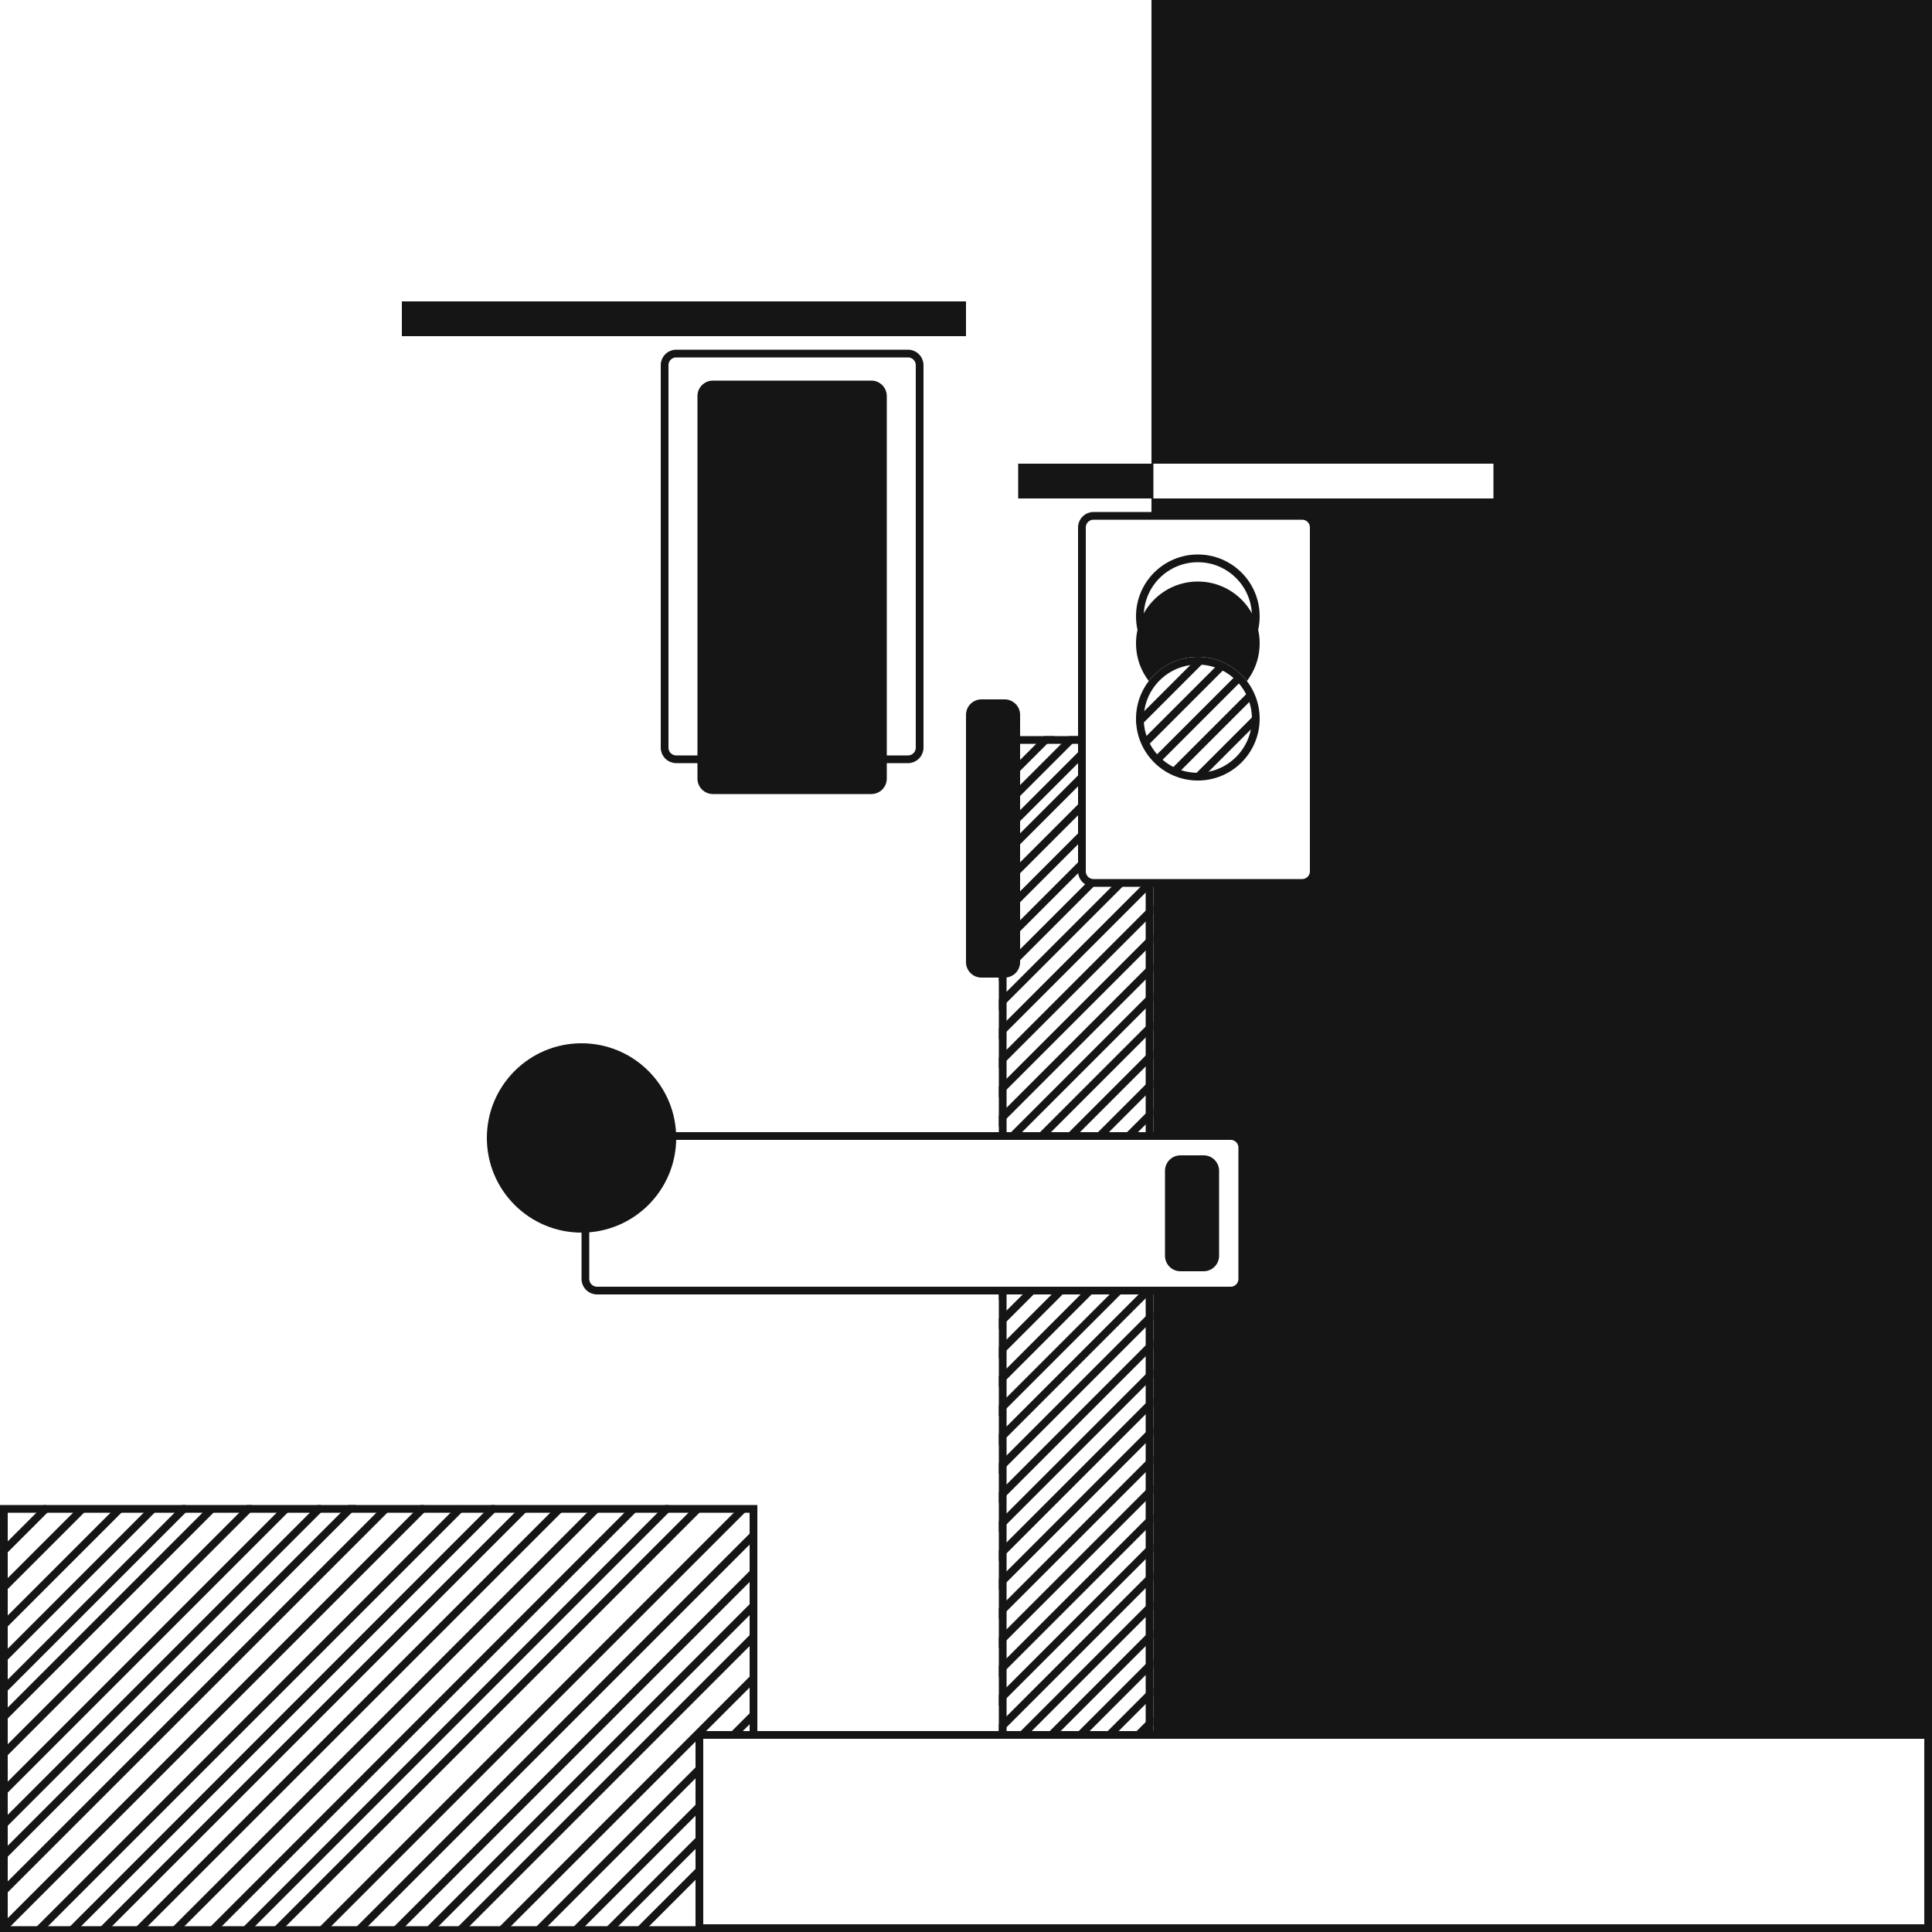
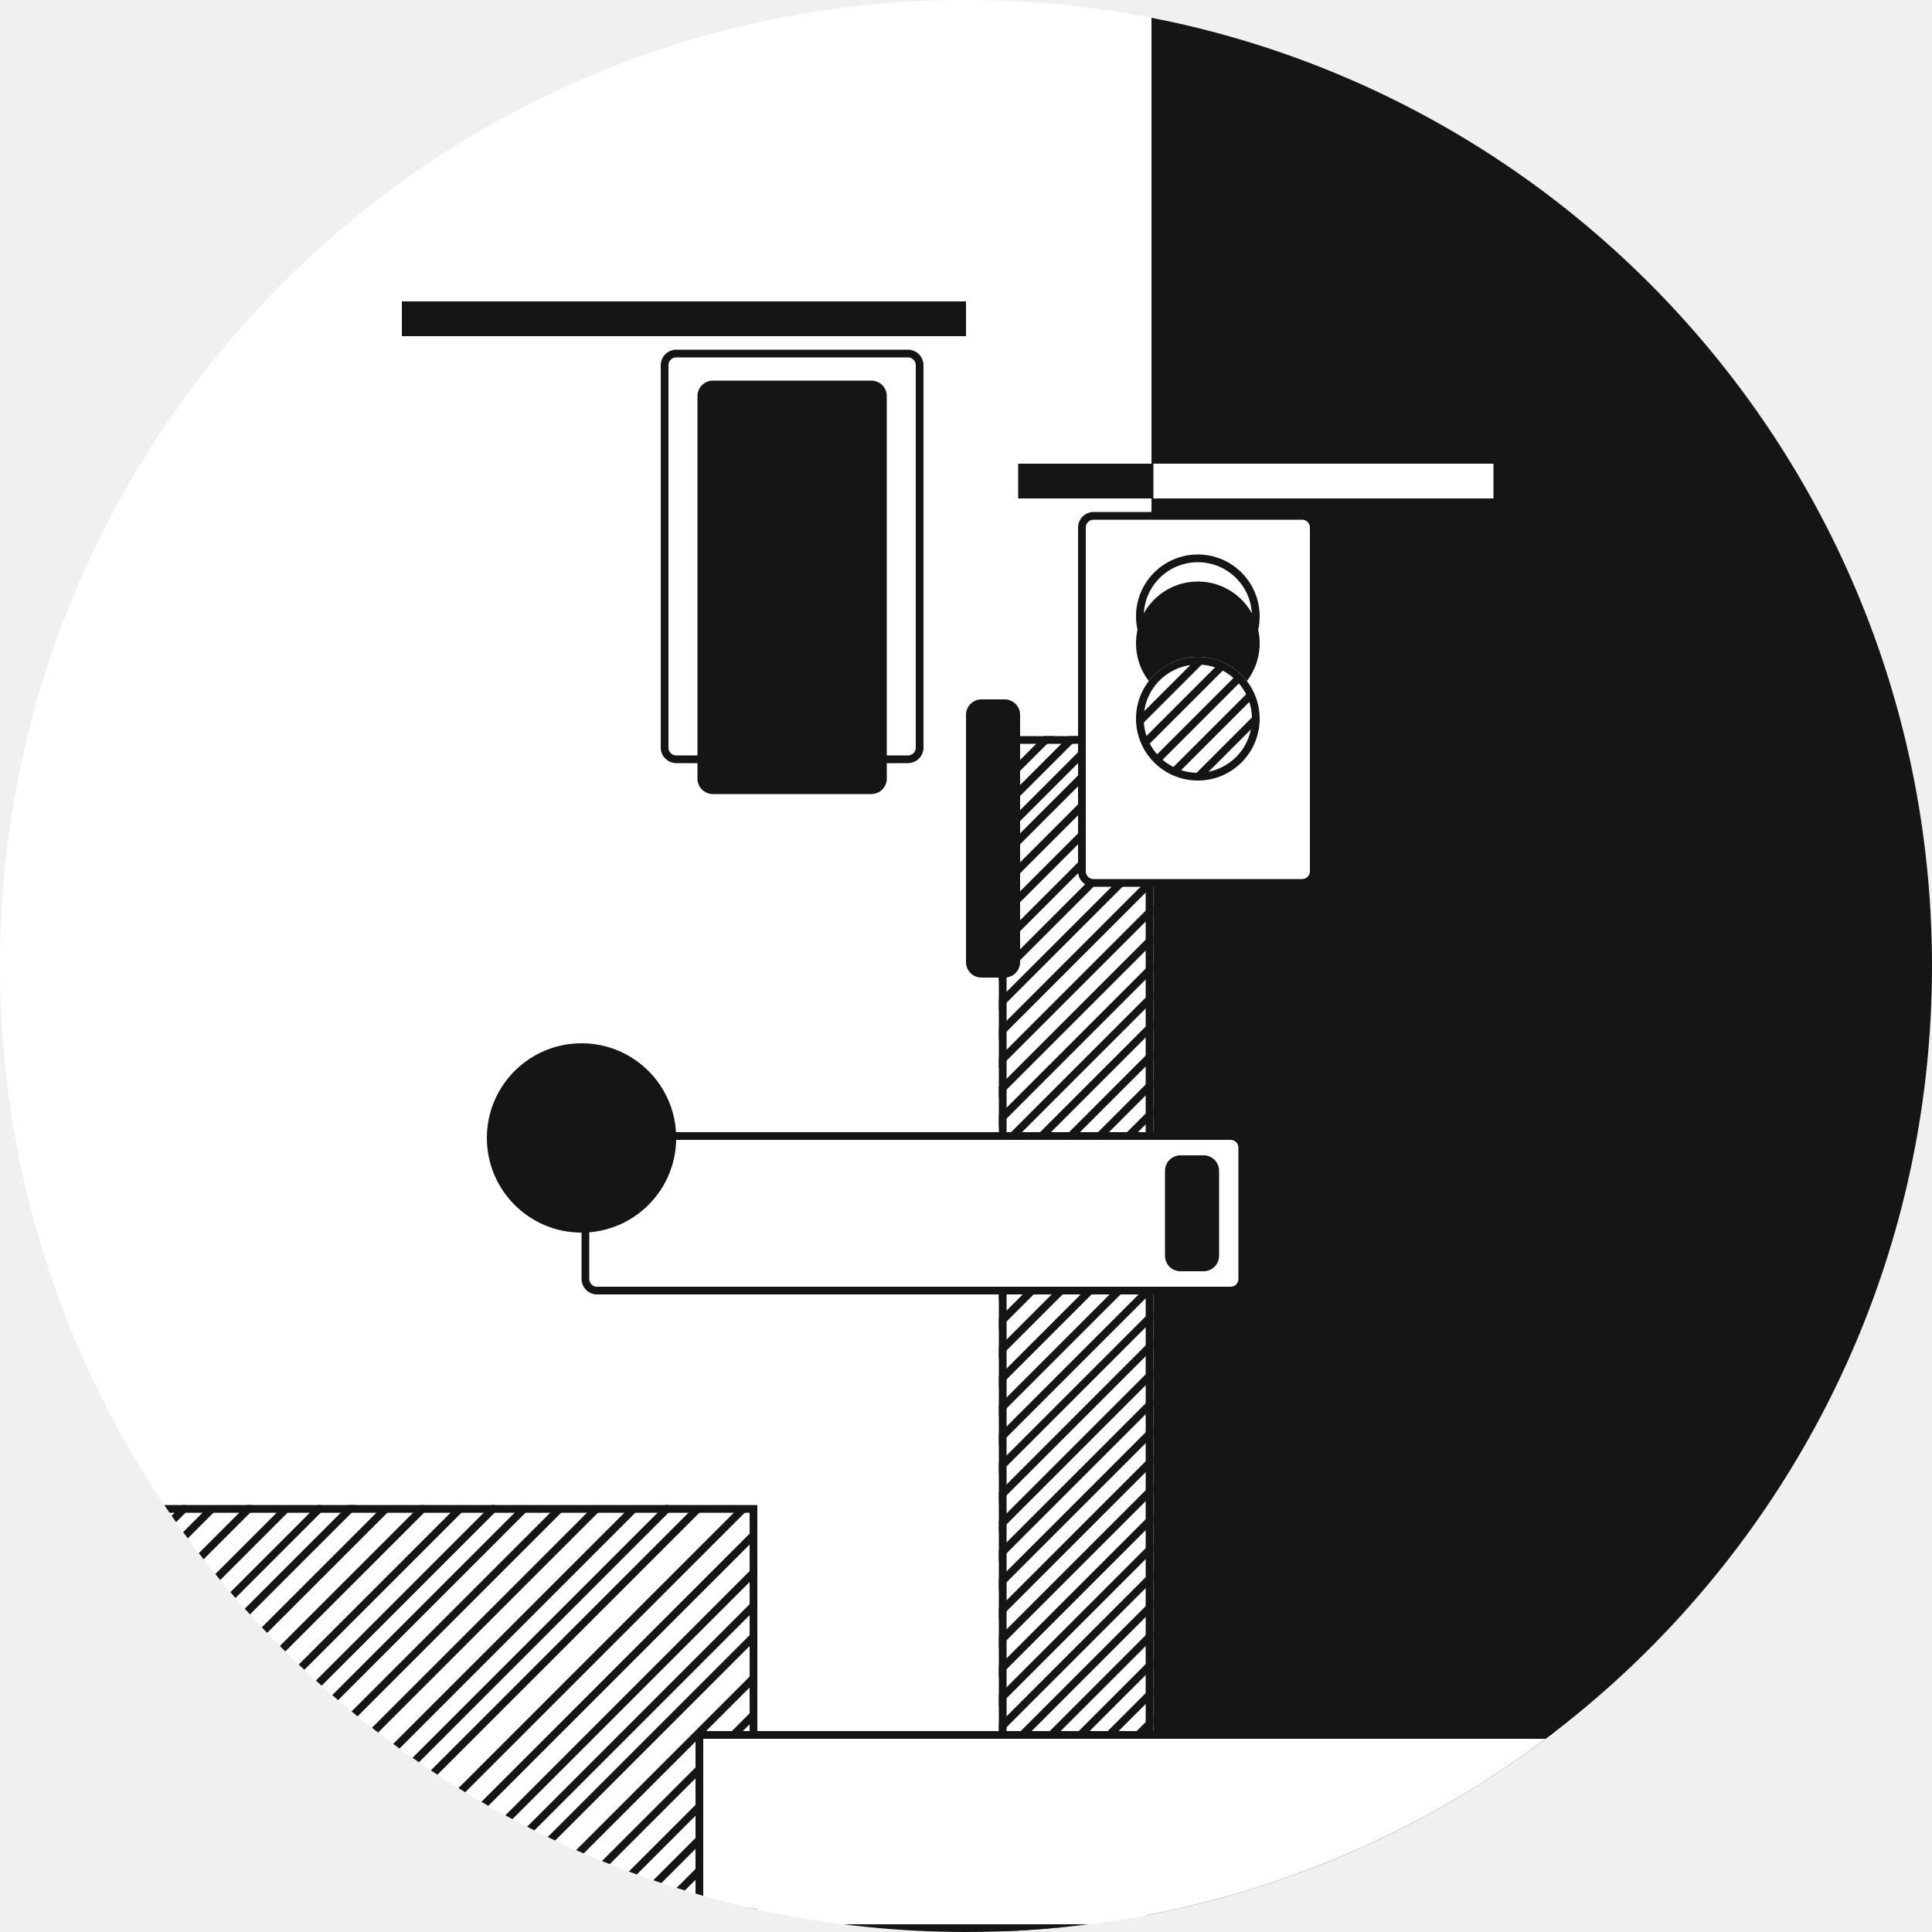
<svg xmlns="http://www.w3.org/2000/svg" width="1000" height="1000" viewBox="0 0 1000 1000" fill="none">
-   <g clip-path="url(#clip0_42_2)">
-     <rect width="1000" height="1000" fill="white" />
+   <g clip-path="url(#clip0_138_2)">
+     <rect width="1000" height="1000" rx="500" fill="white" />
    <rect x="596" width="404" height="1000" fill="#151515" />
-     <g clip-path="url(#clip1_42_2)">
+     <g clip-path="url(#clip1_138_2)">
      <rect x="517" y="381" width="80" height="620" rx="8" fill="white" />
      <line x1="512.586" y1="449.586" x2="597.586" y2="364.586" stroke="#151515" stroke-width="4" />
      <line x1="512.586" y1="437.586" x2="597.586" y2="352.586" stroke="#151515" stroke-width="4" />
      <line x1="512.586" y1="424.586" x2="597.586" y2="339.586" stroke="#151515" stroke-width="4" />
      <line x1="508.586" y1="415.586" x2="593.586" y2="330.586" stroke="#151515" stroke-width="4" />
      <line x1="512.586" y1="464.586" x2="597.586" y2="379.586" stroke="#151515" stroke-width="4" />
      <line x1="512.586" y1="479.586" x2="597.586" y2="394.586" stroke="#151515" stroke-width="4" />
      <line x1="512.586" y1="494.586" x2="597.586" y2="409.586" stroke="#151515" stroke-width="4" />
      <line x1="512.586" y1="509.586" x2="597.586" y2="424.586" stroke="#151515" stroke-width="4" />
      <line x1="512.586" y1="524.586" x2="597.586" y2="439.586" stroke="#151515" stroke-width="4" />
      <line x1="512.586" y1="539.586" x2="597.586" y2="454.586" stroke="#151515" stroke-width="4" />
      <line x1="512.586" y1="554.586" x2="597.586" y2="469.586" stroke="#151515" stroke-width="4" />
      <line x1="512.586" y1="569.586" x2="597.586" y2="484.586" stroke="#151515" stroke-width="4" />
      <line x1="512.586" y1="584.586" x2="597.586" y2="499.586" stroke="#151515" stroke-width="4" />
      <line x1="512.586" y1="599.586" x2="597.586" y2="514.586" stroke="#151515" stroke-width="4" />
      <line x1="512.586" y1="614.586" x2="597.586" y2="529.586" stroke="#151515" stroke-width="4" />
      <line x1="512.586" y1="629.586" x2="597.586" y2="544.586" stroke="#151515" stroke-width="4" />
      <line x1="512.586" y1="644.586" x2="597.586" y2="559.586" stroke="#151515" stroke-width="4" />
      <line x1="512.586" y1="659.586" x2="597.586" y2="574.586" stroke="#151515" stroke-width="4" />
      <line x1="512.586" y1="674.586" x2="597.586" y2="589.586" stroke="#151515" stroke-width="4" />
      <line x1="512.586" y1="689.586" x2="597.586" y2="604.586" stroke="#151515" stroke-width="4" />
      <line x1="512.586" y1="704.586" x2="597.586" y2="619.586" stroke="#151515" stroke-width="4" />
      <line x1="512.586" y1="719.586" x2="597.586" y2="634.586" stroke="#151515" stroke-width="4" />
      <line x1="512.586" y1="734.586" x2="597.586" y2="649.586" stroke="#151515" stroke-width="4" />
      <line x1="512.586" y1="749.586" x2="597.586" y2="664.586" stroke="#151515" stroke-width="4" />
      <line x1="512.586" y1="764.586" x2="597.586" y2="679.586" stroke="#151515" stroke-width="4" />
      <line x1="512.586" y1="779.586" x2="597.586" y2="694.586" stroke="#151515" stroke-width="4" />
      <line x1="512.586" y1="794.586" x2="597.586" y2="709.586" stroke="#151515" stroke-width="4" />
      <line x1="512.586" y1="809.586" x2="597.586" y2="724.586" stroke="#151515" stroke-width="4" />
      <line x1="512.586" y1="824.586" x2="597.586" y2="739.586" stroke="#151515" stroke-width="4" />
      <line x1="512.586" y1="839.586" x2="597.586" y2="754.586" stroke="#151515" stroke-width="4" />
      <line x1="512.586" y1="854.586" x2="597.586" y2="769.586" stroke="#151515" stroke-width="4" />
      <line x1="512.586" y1="869.586" x2="597.586" y2="784.586" stroke="#151515" stroke-width="4" />
      <line x1="512.586" y1="884.586" x2="597.586" y2="799.586" stroke="#151515" stroke-width="4" />
      <line x1="512.586" y1="899.586" x2="597.586" y2="814.586" stroke="#151515" stroke-width="4" />
      <line x1="512.586" y1="914.586" x2="597.586" y2="829.586" stroke="#151515" stroke-width="4" />
      <line x1="512.586" y1="929.586" x2="597.586" y2="844.586" stroke="#151515" stroke-width="4" />
      <line x1="512.586" y1="944.586" x2="597.586" y2="859.586" stroke="#151515" stroke-width="4" />
      <line x1="512.586" y1="959.586" x2="597.586" y2="874.586" stroke="#151515" stroke-width="4" />
      <line x1="512.586" y1="974.586" x2="597.586" y2="889.586" stroke="#151515" stroke-width="4" />
    </g>
    <rect x="519" y="383" width="76" height="616" rx="6" stroke="#151515" stroke-width="4" />
    <rect x="560" y="267" width="120" height="190" rx="6" fill="white" stroke="#151515" stroke-width="4" />
    <rect x="500" y="362" width="28" height="144" rx="8" fill="#151515" />
    <rect x="643" y="588" width="80" height="340" rx="6" transform="rotate(90 643 588)" fill="white" stroke="#151515" stroke-width="4" />
-     <g clip-path="url(#clip2_42_2)">
+     <g clip-path="url(#clip2_138_2)">
      <rect y="779" width="392" height="222" fill="white" />
      <path d="M2 802.638L24.639 780" stroke="#151515" stroke-width="4" />
      <path d="M2.319 888.319L109.319 781.319" stroke="#151515" stroke-width="4" />
      <path d="M-0.362 981L199.638 781" stroke="#151515" stroke-width="4" />
      <path d="M71.638 999L289.319 781.319" stroke="#151515" stroke-width="4" />
      <path d="M165.638 1000L384.638 781" stroke="#151515" stroke-width="4" />
      <path d="M258.638 1000L391.638 867" stroke="#151515" stroke-width="4" />
      <path d="M2 821.638L43 780.638" stroke="#151515" stroke-width="4" />
      <path d="M2.5 907.138L130.5 779.138" stroke="#151515" stroke-width="4" />
      <path d="M2 997.638L220 779.638" stroke="#151515" stroke-width="4" />
      <path d="M90 999.638L309.138 780.5" stroke="#151515" stroke-width="4" />
      <path d="M185 999.638L391 793.638" stroke="#151515" stroke-width="4" />
      <path d="M275 1002.64L391 886.638" stroke="#151515" stroke-width="4" />
      <path d="M1 842L62 781" stroke="#151515" stroke-width="4" />
      <path d="M2 927L148 781" stroke="#151515" stroke-width="4" />
      <path d="M20 999L238.5 780.5" stroke="#151515" stroke-width="4" />
      <path d="M110 999L328 781" stroke="#151515" stroke-width="4" />
      <path d="M203 1001L390 814" stroke="#151515" stroke-width="4" />
      <path d="M297 1000L390 907" stroke="#151515" stroke-width="4" />
      <line x1="-1.414" y1="861.586" x2="79.586" y2="780.586" stroke="#151515" stroke-width="4" />
      <line x1="2.586" y1="943.586" x2="166.586" y2="779.586" stroke="#151515" stroke-width="4" />
      <line x1="35.586" y1="1000.59" x2="256.586" y2="779.586" stroke="#151515" stroke-width="4" />
      <line x1="126.586" y1="999.586" x2="346.586" y2="779.586" stroke="#151515" stroke-width="4" />
      <line x1="219.586" y1="1001.59" x2="390.586" y2="830.586" stroke="#151515" stroke-width="4" />
      <line x1="314.586" y1="999.586" x2="390.586" y2="923.586" stroke="#151515" stroke-width="4" />
      <line x1="0.586" y1="875.586" x2="96.586" y2="779.586" stroke="#151515" stroke-width="4" />
      <line x1="-1.414" y1="963.586" x2="183.586" y2="778.586" stroke="#151515" stroke-width="4" />
      <path d="M52.5 999.671L271.671 780.5" stroke="#151515" stroke-width="4" />
-       <path d="M141.672 1000.5L361.086 781.086" stroke="#151515" stroke-width="4" />
+       <path d="M141.671 1000.5L361.086 781.086" stroke="#151515" stroke-width="4" />
      <line x1="236.586" y1="1000.59" x2="391.586" y2="845.586" stroke="#151515" stroke-width="4" />
      <line x1="330.586" y1="999.586" x2="389.586" y2="940.586" stroke="#151515" stroke-width="4" />
    </g>
    <rect x="2" y="781" width="388" height="218" stroke="#151515" stroke-width="4" />
    <rect x="998" y="898" width="100" height="636" transform="rotate(90 998 898)" fill="white" stroke="#151515" stroke-width="4" />
    <rect x="344" y="183" width="132" height="210" rx="6" fill="white" stroke="#151515" stroke-width="4" />
    <rect x="361" y="197" width="98" height="214" rx="8" fill="#151515" />
    <rect x="603" y="598" width="28" height="60" rx="8" fill="#151515" />
    <rect x="208" y="156" width="292" height="18" fill="#151515" />
    <rect x="527" y="240" width="70" height="18" fill="#151515" />
    <rect x="597" y="240" width="176" height="18" fill="white" />
    <circle cx="301" cy="589" r="49" fill="#151515" />
    <circle cx="620" cy="319" r="30" fill="white" stroke="#151515" stroke-width="4" />
    <circle cx="620" cy="333" r="32" fill="#151515" />
-     <g clip-path="url(#clip3_42_2)">
+     <g clip-path="url(#clip3_138_2)">
      <rect x="588" y="340" width="64" height="64" rx="32" fill="white" />
      <line x1="588.586" y1="374.586" x2="621.586" y2="341.586" stroke="#151515" stroke-width="4" />
      <line x1="592.586" y1="384.586" x2="632.586" y2="344.586" stroke="#151515" stroke-width="4" />
      <line x1="598.586" y1="393.586" x2="641.586" y2="350.586" stroke="#151515" stroke-width="4" />
      <line x1="608.586" y1="398.586" x2="646.586" y2="360.586" stroke="#151515" stroke-width="4" />
      <line x1="619.586" y1="402.586" x2="650.586" y2="371.586" stroke="#151515" stroke-width="4" />
    </g>
    <rect x="590" y="342" width="60" height="60" rx="30" stroke="#151515" stroke-width="4" />
  </g>
  <defs>
-     <clipPath id="clip0_42_2">
-       <rect width="1000" height="1000" fill="white" />
+     <clipPath id="clip0_138_2">
+       <rect width="1000" height="1000" rx="500" fill="white" />
    </clipPath>
-     <clipPath id="clip1_42_2">
+     <clipPath id="clip1_138_2">
      <rect x="517" y="381" width="80" height="620" rx="8" fill="white" />
    </clipPath>
-     <clipPath id="clip2_42_2">
+     <clipPath id="clip2_138_2">
      <rect y="779" width="392" height="222" fill="white" />
    </clipPath>
-     <clipPath id="clip3_42_2">
+     <clipPath id="clip3_138_2">
      <rect x="588" y="340" width="64" height="64" rx="32" fill="white" />
    </clipPath>
  </defs>
</svg>
